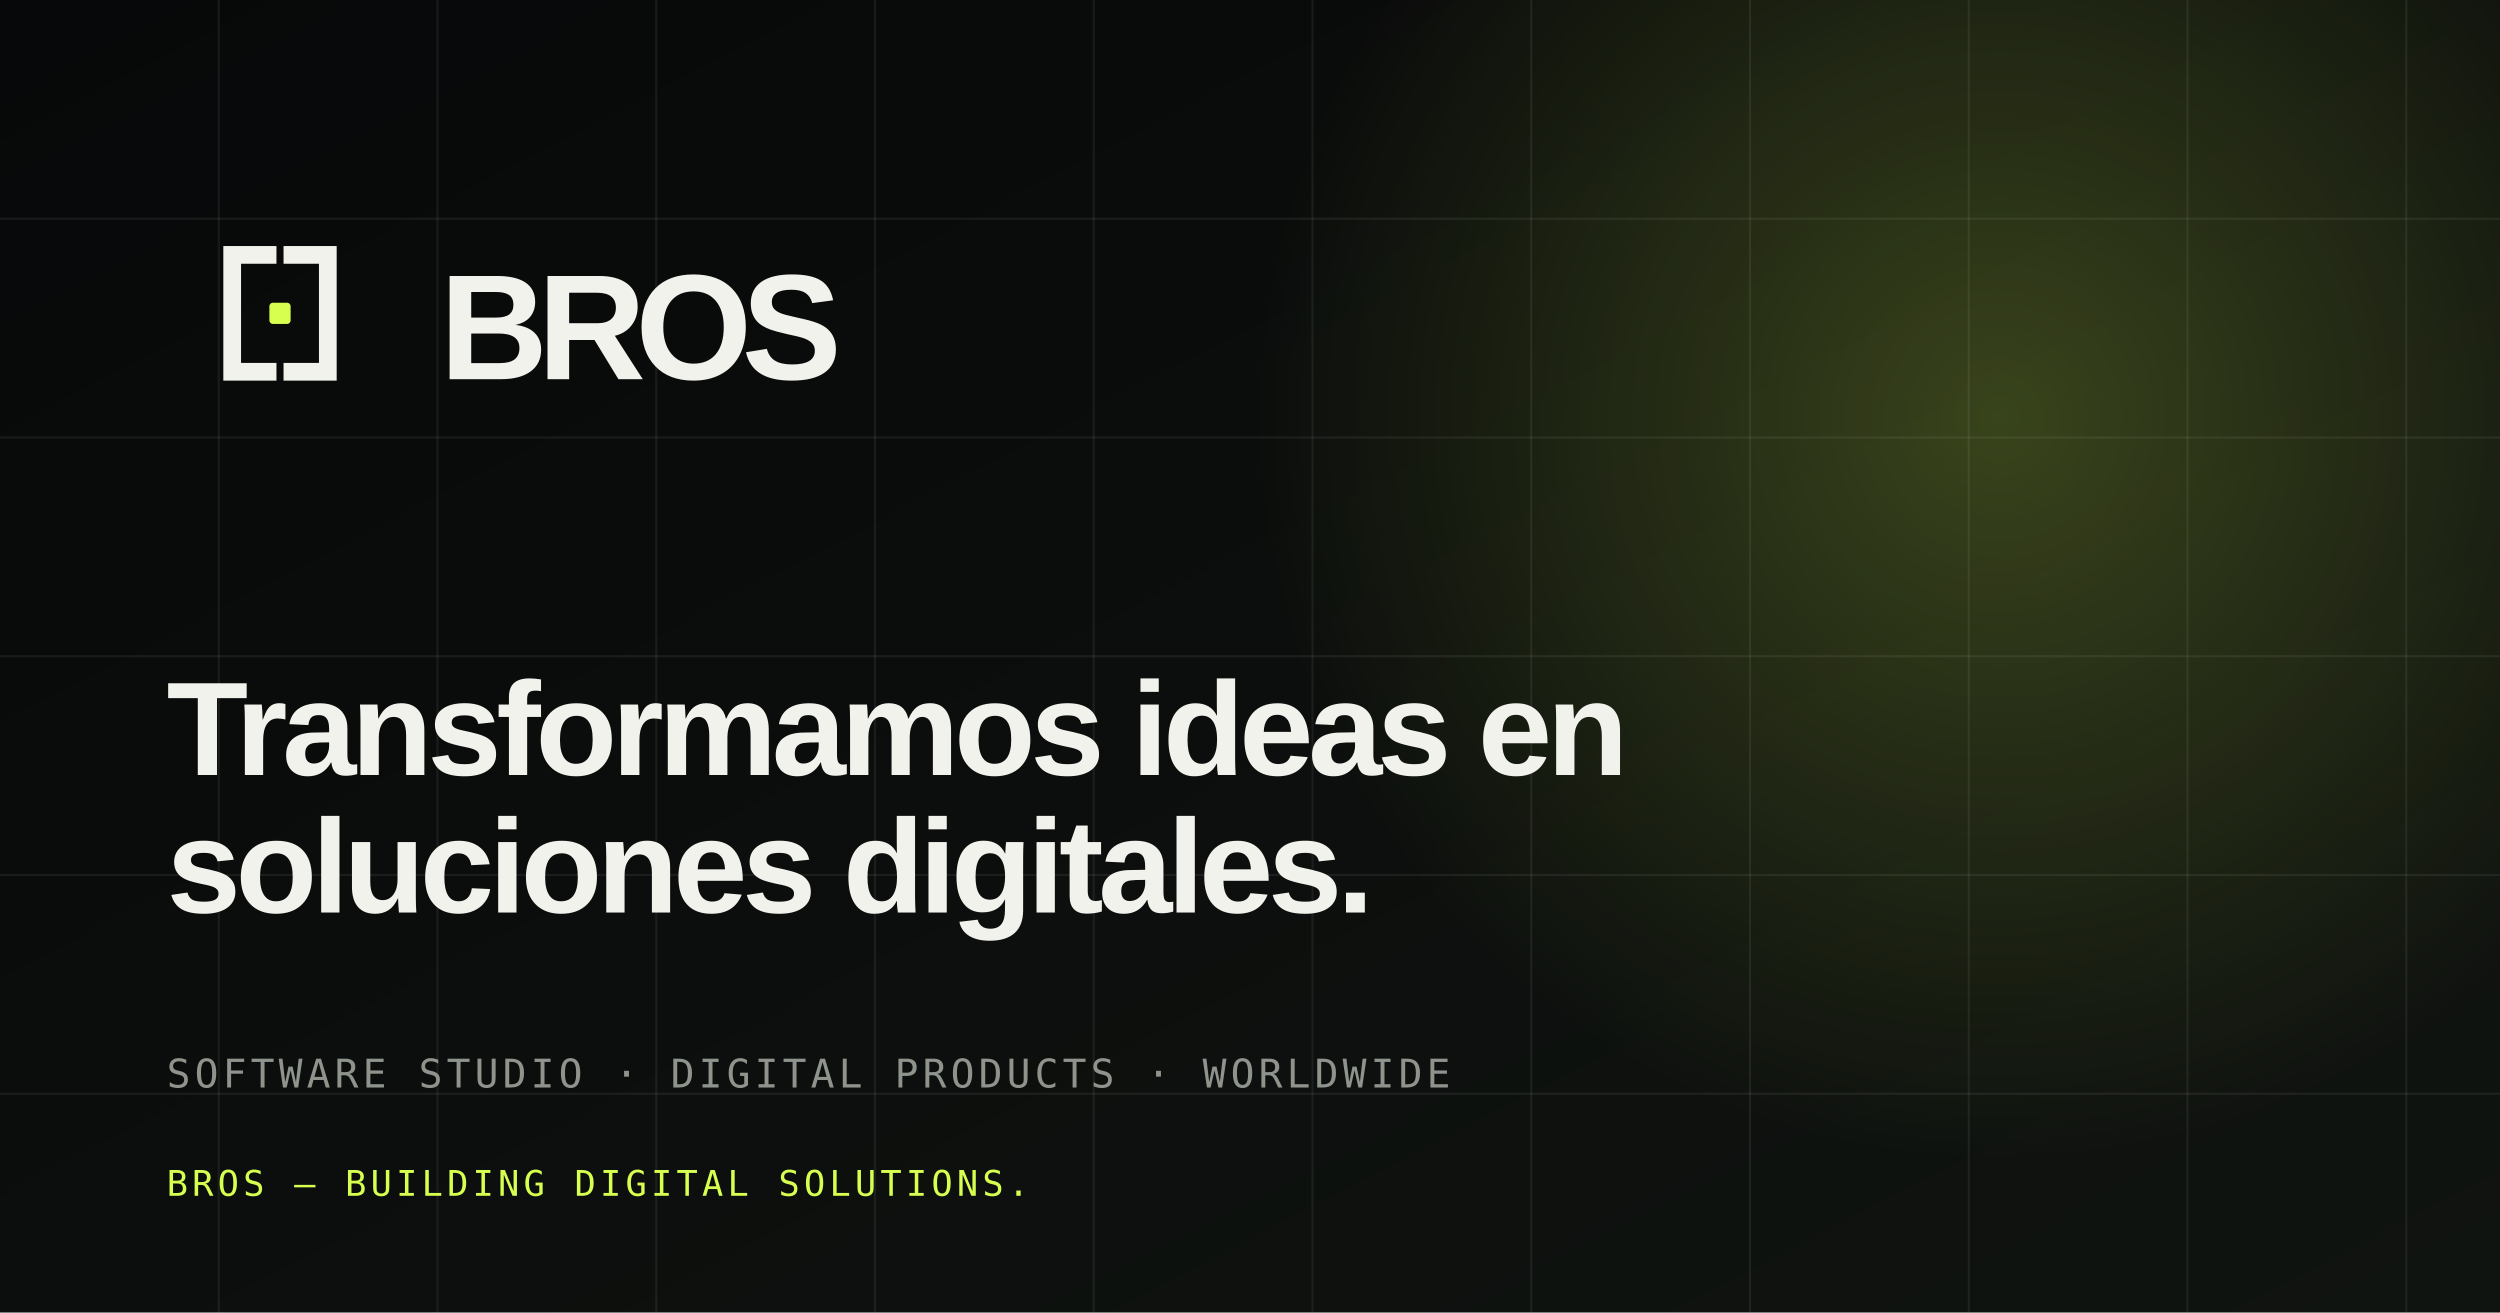
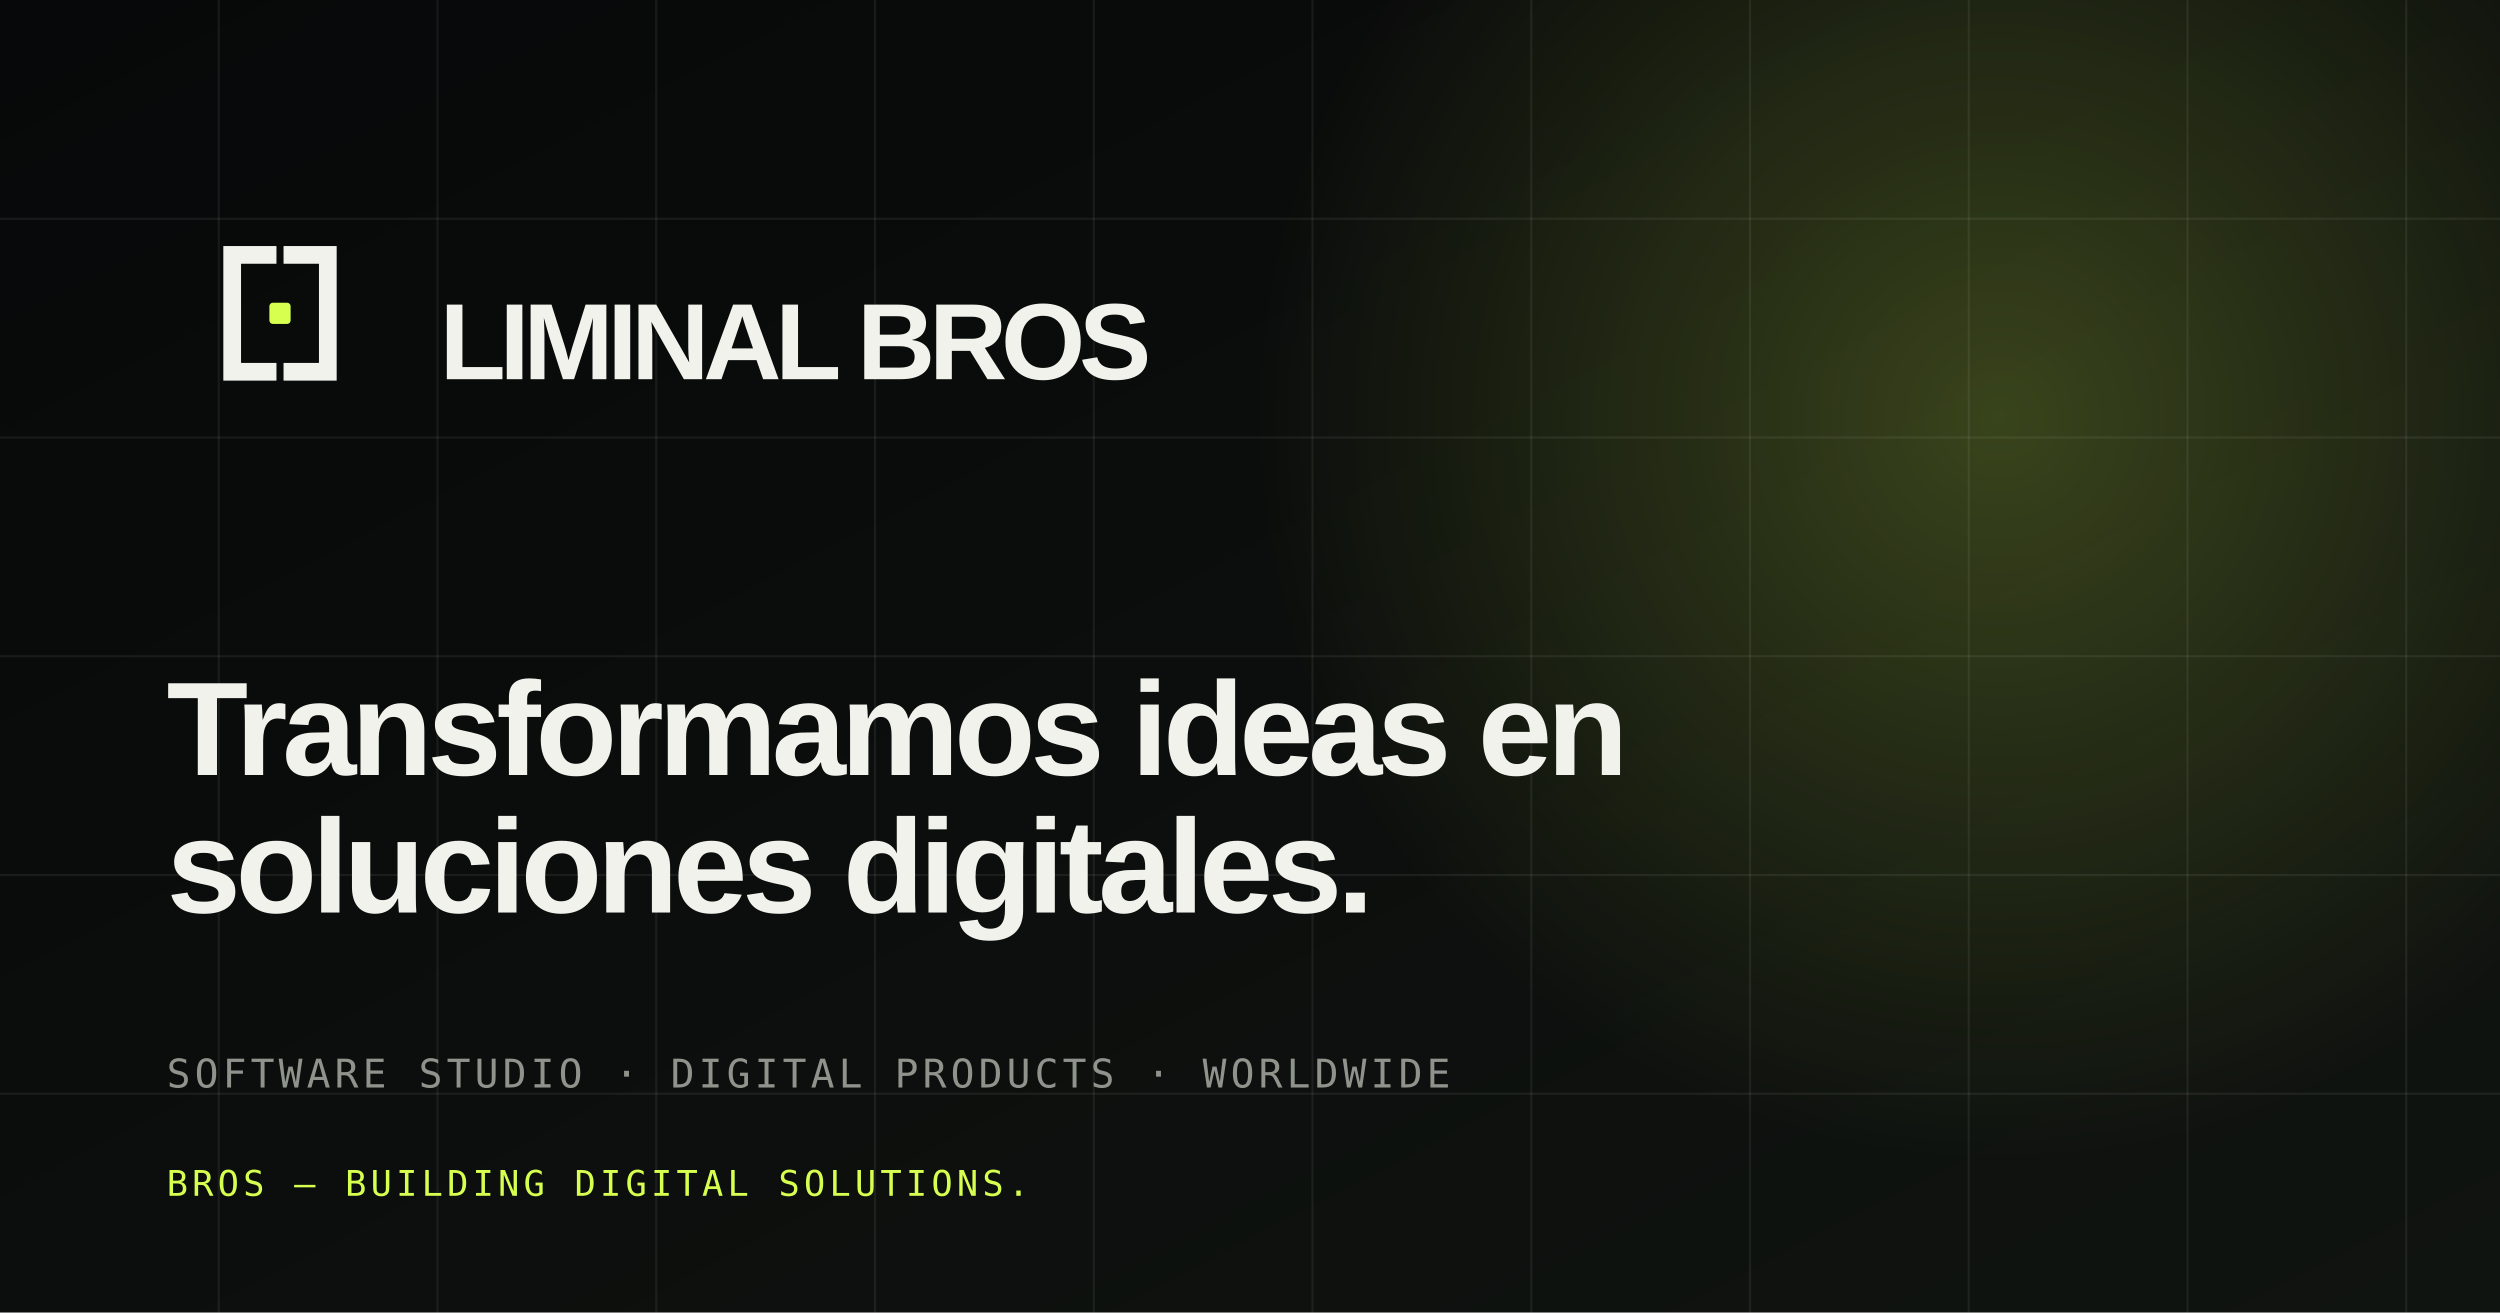
<svg xmlns="http://www.w3.org/2000/svg" width="1200" height="630" viewBox="0 0 1200 630">
  <defs>
    <linearGradient id="bg" x1="0" y1="0" x2="1" y2="1">
      <stop offset="0" stop-color="#070809" />
      <stop offset="1" stop-color="#101410" />
    </linearGradient>
    <radialGradient id="glow" cx="50%" cy="50%" r="50%">
      <stop offset="0" stop-color="#d7ff4f" stop-opacity=".22" />
      <stop offset="1" stop-color="#d7ff4f" stop-opacity="0" />
    </radialGradient>
  </defs>
  <rect width="1200" height="630" fill="url(#bg)" />
  <circle cx="960" cy="200" r="360" fill="url(#glow)" />
  <g stroke="#ffffff" stroke-opacity=".07">
    <path d="M0 105h1200M0 210h1200M0 315h1200M0 420h1200M0 525h1200" />
    <path d="M105 0v630M210 0v630M315 0v630M420 0v630M525 0v630M630 0v630M735 0v630M840 0v630M945 0v630M1050 0v630M1155 0v630" />
  </g>
  <g transform="translate(80 96)">
    <g transform="scale(1.7)">
      <path d="M16 13h15v5H21v28h10v5H16V13Z" fill="#f1f2ec" />
      <path d="M48 13H33v5h10v28H33v5h15V13Z" fill="#f1f2ec" />
      <rect x="29" y="29" width="6" height="6" rx="1" fill="#d7ff4f" />
    </g>
-     <text x="131" y="86" fill="#f1f2ec" font-family="Arial, sans-serif" font-size="72" font-weight="700" letter-spacing="-5">BROS</text>
+     <text x="131" y="86" fill="#f1f2ec" font-family="Arial, sans-serif" font-size="52" font-weight="700" letter-spacing="-3">LIMINAL BROS</text>
  </g>
  <text x="80" y="372" fill="#f1f2ec" font-family="Arial, sans-serif" font-size="64" font-weight="600" letter-spacing="-2.5">Transformamos ideas en</text>
  <text x="80" y="438" fill="#f1f2ec" font-family="Arial, sans-serif" font-size="64" font-weight="600" letter-spacing="-2.5">soluciones digitales.</text>
  <text x="80" y="522" fill="#8e938c" font-family="monospace" font-size="19" letter-spacing="2">SOFTWARE STUDIO · DIGITAL PRODUCTS · WORLDWIDE</text>
  <text x="80" y="574" fill="#d7ff4f" font-family="monospace" font-size="17" letter-spacing="2">BROS — BUILDING DIGITAL SOLUTIONS.</text>
</svg>
